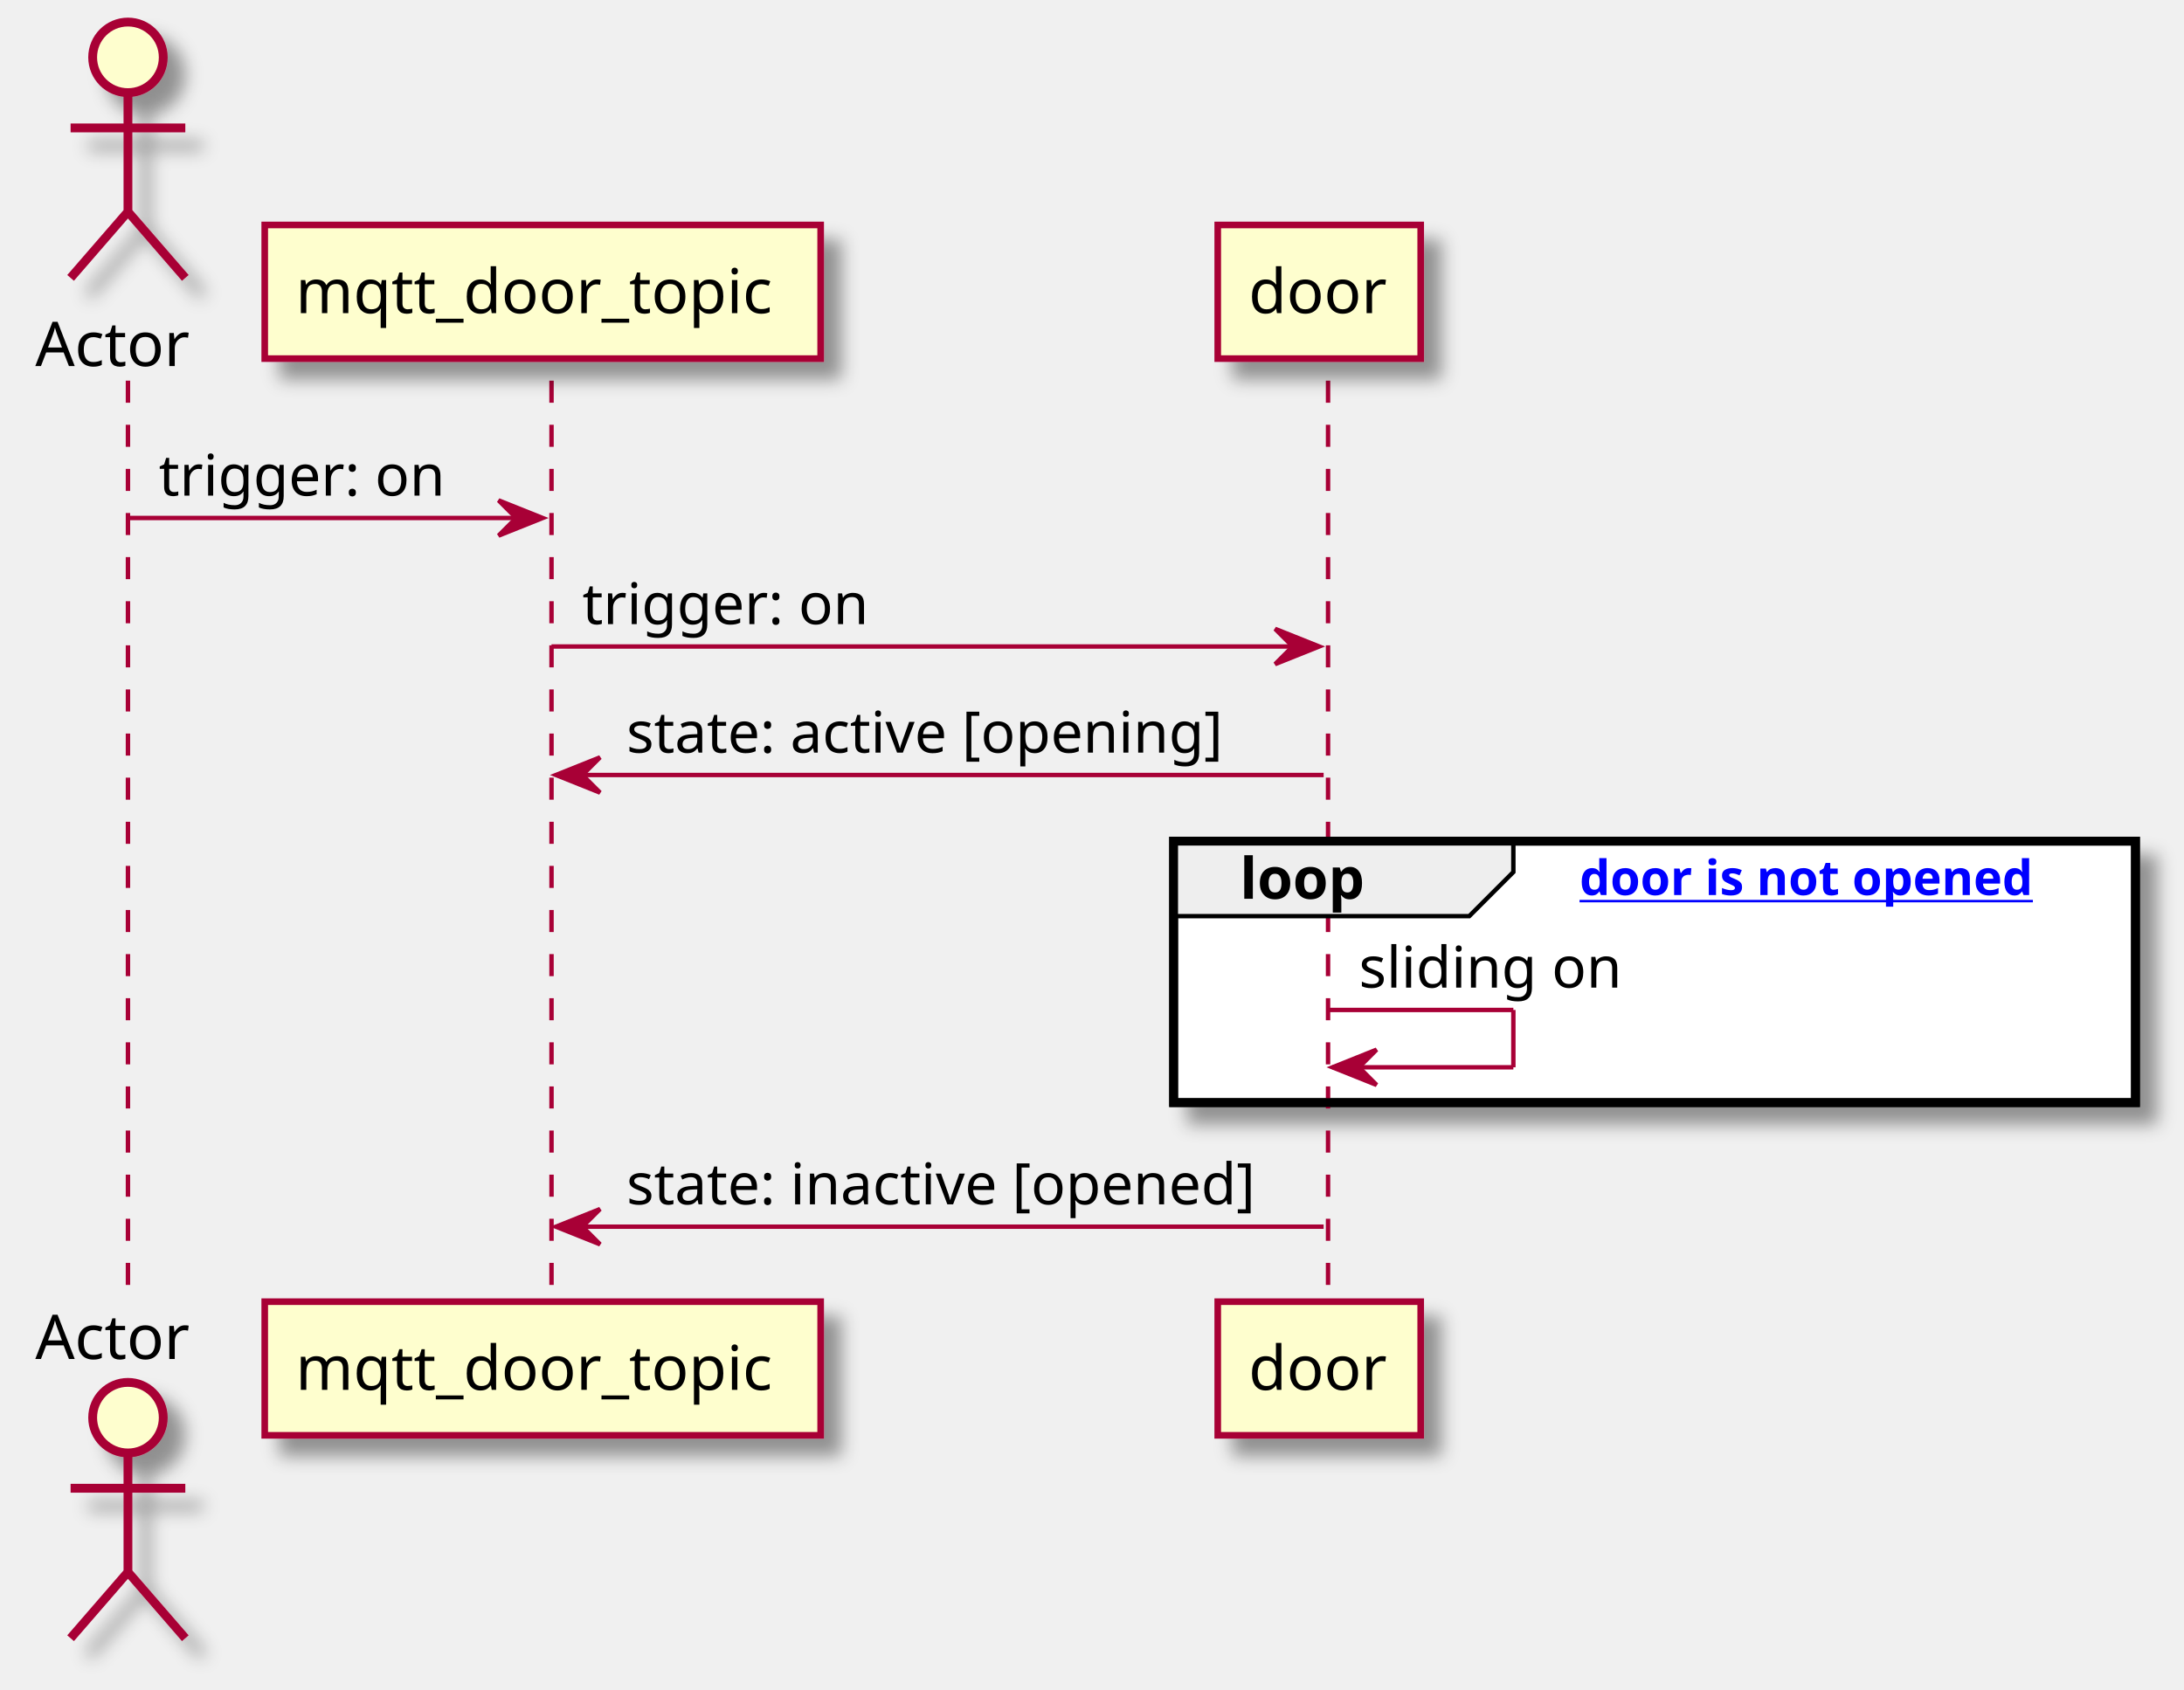
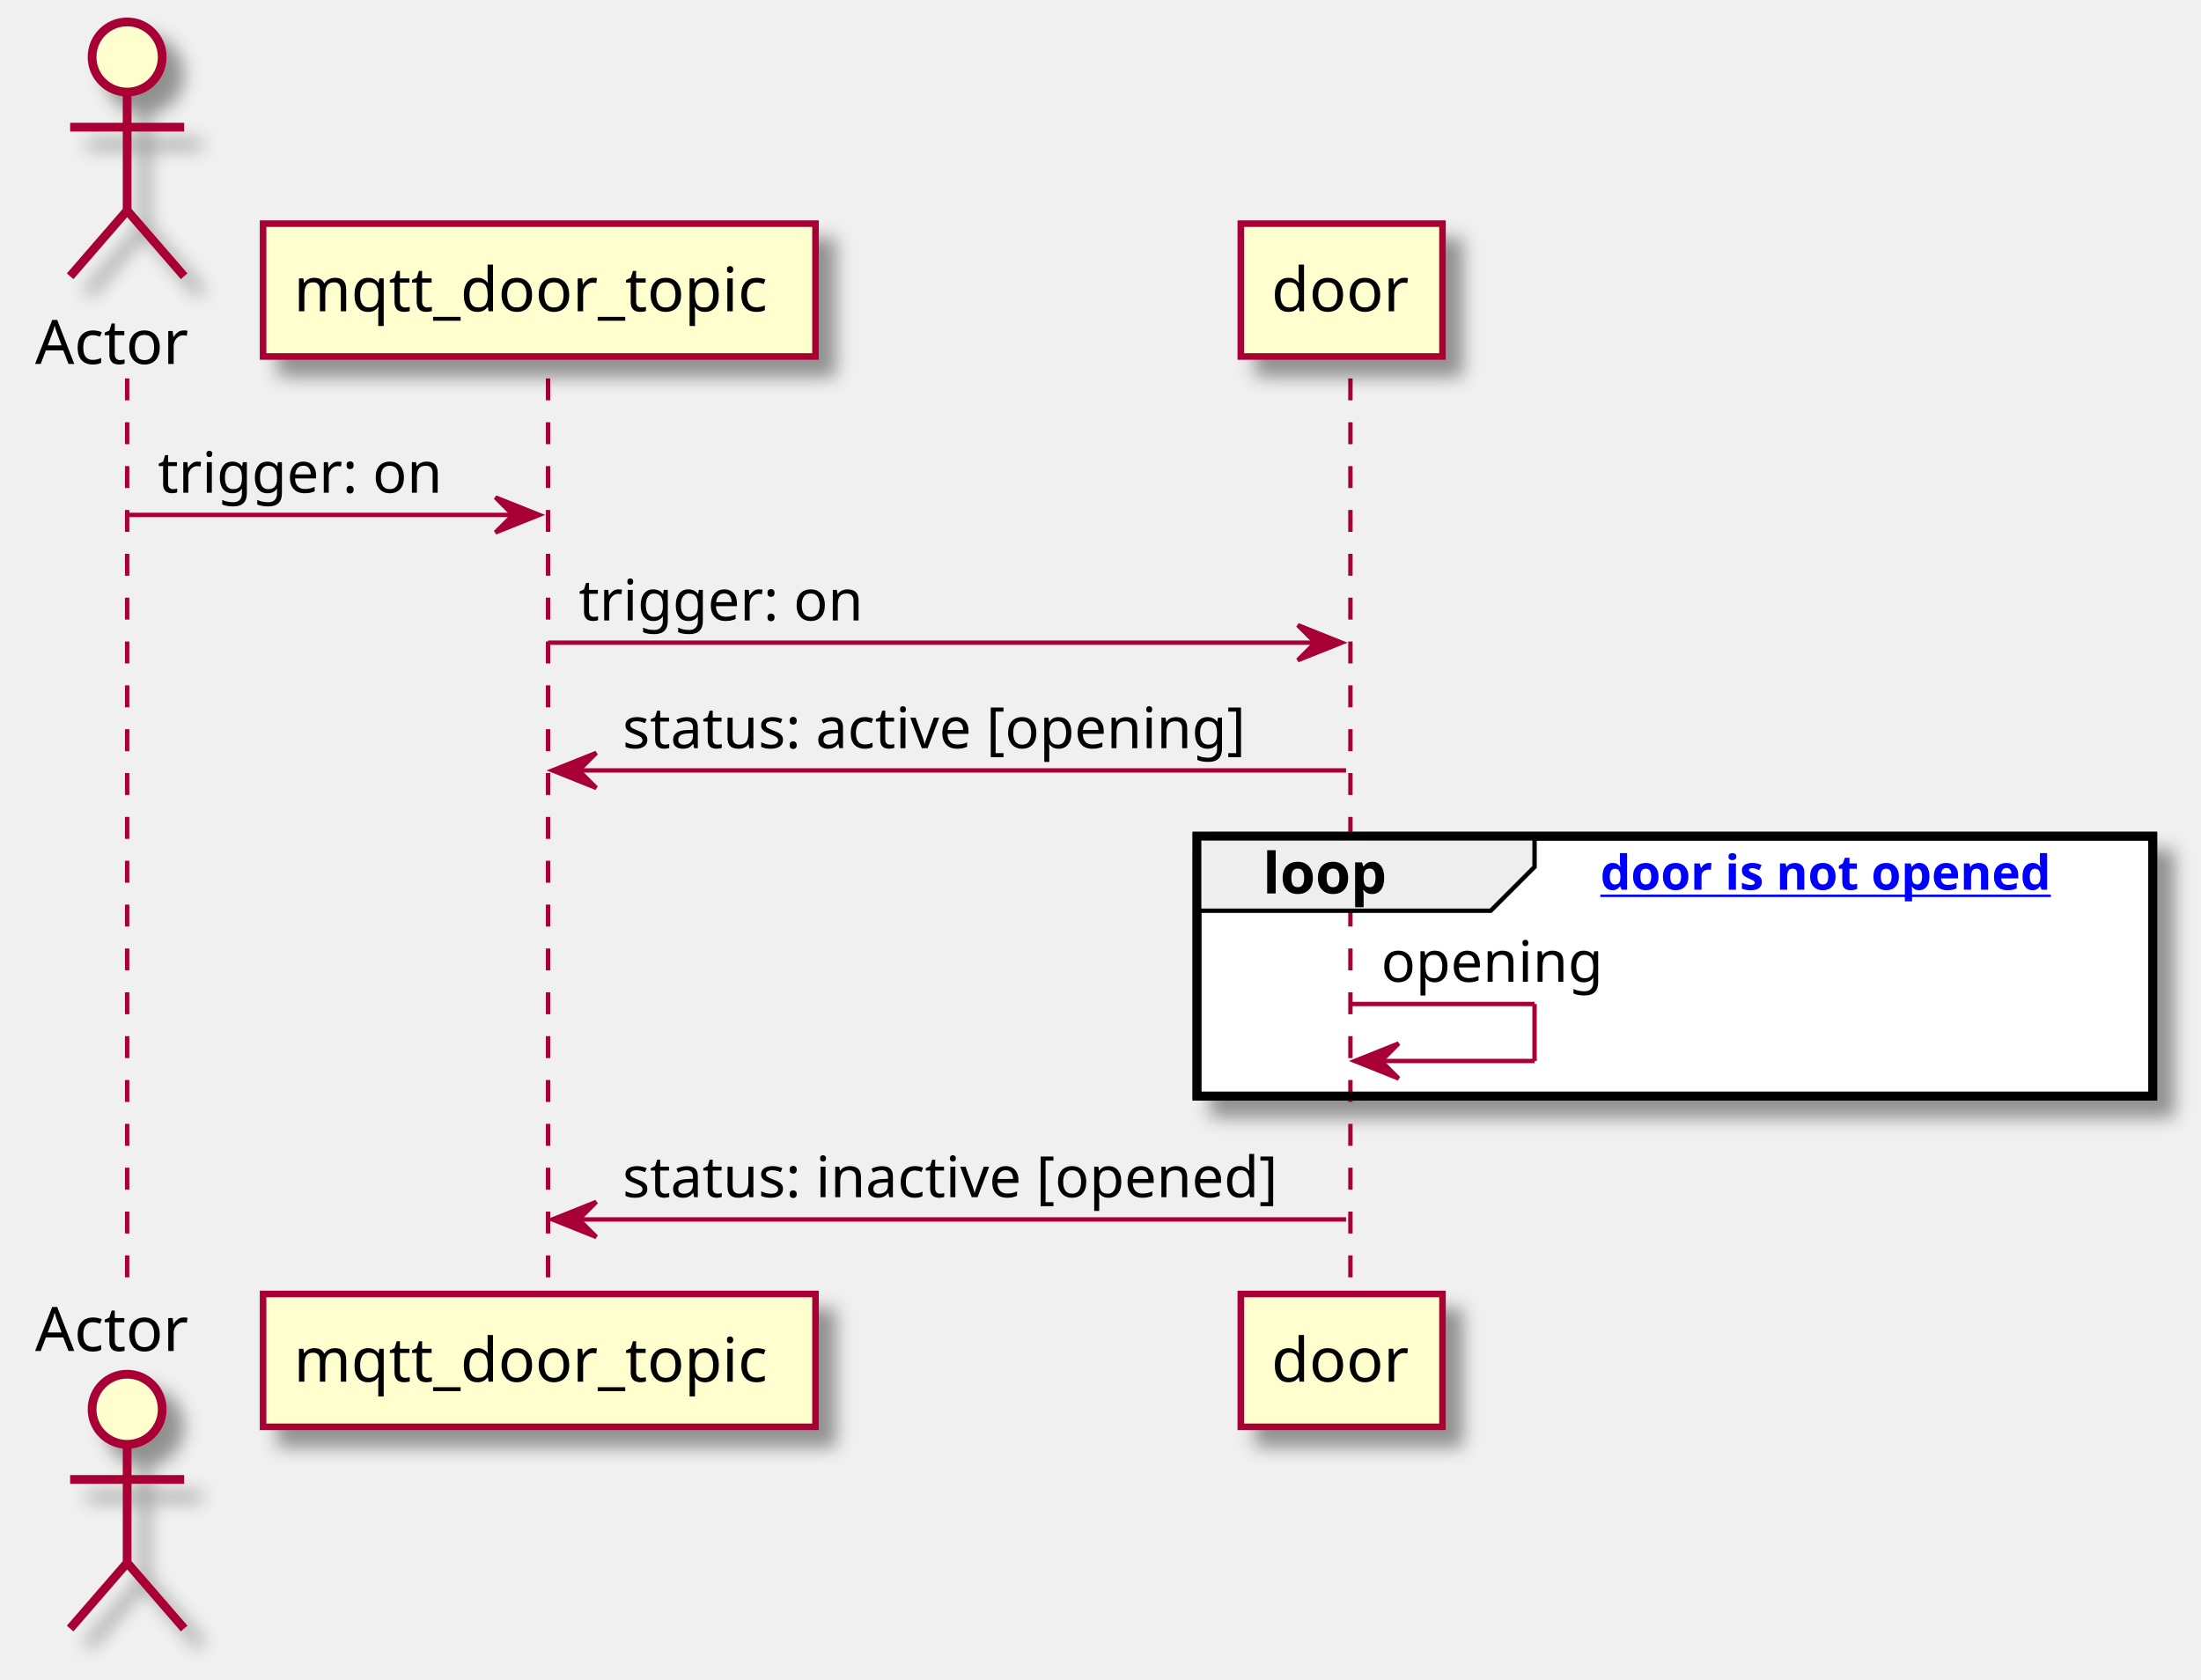
- <svg xmlns="http://www.w3.org/2000/svg" xmlns:xlink="http://www.w3.org/1999/xlink" contentScriptType="application/ecmascript" contentStyleType="text/css" height="383px" preserveAspectRatio="none" style="width:495px;height:383px;" version="1.1" viewBox="0 0 495 383" width="495px" zoomAndPan="magnify">
+ <svg xmlns="http://www.w3.org/2000/svg" xmlns:xlink="http://www.w3.org/1999/xlink" contentScriptType="application/ecmascript" contentStyleType="text/css" height="383px" preserveAspectRatio="none" style="width:502px;height:383px;" version="1.1" viewBox="0 0 502 383" width="502px" zoomAndPan="magnify">
  <defs>
-     <filter height="300%" id="fhlik50dllyzv" width="300%" x="-1" y="-1">
+     <filter height="300%" id="f7x59jqc7r9x8" width="300%" x="-1" y="-1">
      <feGaussianBlur result="blurOut" stdDeviation="2.0" />
      <feColorMatrix in="blurOut" result="blurOut2" type="matrix" values="0 0 0 0 0 0 0 0 0 0 0 0 0 0 0 0 0 0 .4 0" />
      <feOffset dx="4.0" dy="4.0" in="blurOut2" result="blurOut3" />
      <feBlend in="SourceGraphic" in2="blurOut3" mode="normal" />
    </filter>
  </defs>
  <g>
-     <rect fill="#FFFFFF" filter="url(#fhlik50dllyzv)" height="59.266" style="stroke: #000000; stroke-width: 2.0;" width="218" x="266" y="190.695" />
+     <rect fill="#FFFFFF" filter="url(#f7x59jqc7r9x8)" height="59.266" style="stroke: #000000; stroke-width: 2.0;" width="218" x="273" y="190.695" />
    <line style="stroke: #A80036; stroke-width: 1.0; stroke-dasharray: 5.0,5.0;" x1="29" x2="29" y1="86.297" y2="296.094" />
    <line style="stroke: #A80036; stroke-width: 1.0; stroke-dasharray: 5.0,5.0;" x1="125" x2="125" y1="86.297" y2="296.094" />
-     <line style="stroke: #A80036; stroke-width: 1.0; stroke-dasharray: 5.0,5.0;" x1="301" x2="301" y1="86.297" y2="296.094" />
+     <line style="stroke: #A80036; stroke-width: 1.0; stroke-dasharray: 5.0,5.0;" x1="308" x2="308" y1="86.297" y2="296.094" />
    <text fill="#000000" font-family="sans-serif" font-size="14" lengthAdjust="spacingAndGlyphs" textLength="36" x="8" y="82.995">Actor</text>
-     <ellipse cx="29" cy="13" fill="#FEFECE" filter="url(#fhlik50dllyzv)" rx="8" ry="8" style="stroke: #A80036; stroke-width: 2.0;" />
-     <path d="M29,21 L29,48 M16,29 L42,29 M29,48 L16,63 M29,48 L42,63 " fill="none" filter="url(#fhlik50dllyzv)" style="stroke: #A80036; stroke-width: 2.0;" />
+     <ellipse cx="29" cy="13" fill="#FEFECE" filter="url(#f7x59jqc7r9x8)" rx="8" ry="8" style="stroke: #A80036; stroke-width: 2.0;" />
+     <path d="M29,21 L29,48 M16,29 L42,29 M29,48 L16,63 M29,48 L42,63 " fill="none" filter="url(#f7x59jqc7r9x8)" style="stroke: #A80036; stroke-width: 2.0;" />
    <text fill="#000000" font-family="sans-serif" font-size="14" lengthAdjust="spacingAndGlyphs" textLength="36" x="8" y="308.089">Actor</text>
-     <ellipse cx="29" cy="321.391" fill="#FEFECE" filter="url(#fhlik50dllyzv)" rx="8" ry="8" style="stroke: #A80036; stroke-width: 2.0;" />
-     <path d="M29,329.391 L29,356.391 M16,337.391 L42,337.391 M29,356.391 L16,371.391 M29,356.391 L42,371.391 " fill="none" filter="url(#fhlik50dllyzv)" style="stroke: #A80036; stroke-width: 2.0;" />
-     <rect fill="#FEFECE" filter="url(#fhlik50dllyzv)" height="30.297" style="stroke: #A80036; stroke-width: 1.5;" width="126" x="60" y="51" />
+     <ellipse cx="29" cy="321.391" fill="#FEFECE" filter="url(#f7x59jqc7r9x8)" rx="8" ry="8" style="stroke: #A80036; stroke-width: 2.0;" />
+     <path d="M29,329.391 L29,356.391 M16,337.391 L42,337.391 M29,356.391 L16,371.391 M29,356.391 L42,371.391 " fill="none" filter="url(#f7x59jqc7r9x8)" style="stroke: #A80036; stroke-width: 2.0;" />
+     <rect fill="#FEFECE" filter="url(#f7x59jqc7r9x8)" height="30.297" style="stroke: #A80036; stroke-width: 1.5;" width="126" x="60" y="51" />
    <text fill="#000000" font-family="sans-serif" font-size="14" lengthAdjust="spacingAndGlyphs" textLength="112" x="67" y="70.995">mqtt_door_topic</text>
-     <rect fill="#FEFECE" filter="url(#fhlik50dllyzv)" height="30.297" style="stroke: #A80036; stroke-width: 1.5;" width="126" x="60" y="295.094" />
+     <rect fill="#FEFECE" filter="url(#f7x59jqc7r9x8)" height="30.297" style="stroke: #A80036; stroke-width: 1.5;" width="126" x="60" y="295.094" />
    <text fill="#000000" font-family="sans-serif" font-size="14" lengthAdjust="spacingAndGlyphs" textLength="112" x="67" y="315.089">mqtt_door_topic</text>
-     <rect fill="#FEFECE" filter="url(#fhlik50dllyzv)" height="30.297" style="stroke: #A80036; stroke-width: 1.5;" width="46" x="276" y="51" />
-     <text fill="#000000" font-family="sans-serif" font-size="14" lengthAdjust="spacingAndGlyphs" textLength="32" x="283" y="70.995">door</text>
-     <rect fill="#FEFECE" filter="url(#fhlik50dllyzv)" height="30.297" style="stroke: #A80036; stroke-width: 1.5;" width="46" x="276" y="295.094" />
-     <text fill="#000000" font-family="sans-serif" font-size="14" lengthAdjust="spacingAndGlyphs" textLength="32" x="283" y="315.089">door</text>
+     <rect fill="#FEFECE" filter="url(#f7x59jqc7r9x8)" height="30.297" style="stroke: #A80036; stroke-width: 1.5;" width="46" x="283" y="51" />
+     <text fill="#000000" font-family="sans-serif" font-size="14" lengthAdjust="spacingAndGlyphs" textLength="32" x="290" y="70.995">door</text>
+     <rect fill="#FEFECE" filter="url(#f7x59jqc7r9x8)" height="30.297" style="stroke: #A80036; stroke-width: 1.5;" width="46" x="283" y="295.094" />
+     <text fill="#000000" font-family="sans-serif" font-size="14" lengthAdjust="spacingAndGlyphs" textLength="32" x="290" y="315.089">door</text>
    <polygon fill="#A80036" points="113,113.43,123,117.43,113,121.43,117,117.43" style="stroke: #A80036; stroke-width: 1.0;" />
    <line style="stroke: #A80036; stroke-width: 1.0;" x1="29" x2="119" y1="117.43" y2="117.43" />
    <text fill="#000000" font-family="sans-serif" font-size="13" lengthAdjust="spacingAndGlyphs" textLength="66" x="36" y="112.364">trigger: on</text>
-     <polygon fill="#A80036" points="289,142.562,299,146.562,289,150.562,293,146.562" style="stroke: #A80036; stroke-width: 1.0;" />
-     <line style="stroke: #A80036; stroke-width: 1.0;" x1="125" x2="295" y1="146.562" y2="146.562" />
+     <polygon fill="#A80036" points="296,142.562,306,146.562,296,150.562,300,146.562" style="stroke: #A80036; stroke-width: 1.0;" />
+     <line style="stroke: #A80036; stroke-width: 1.0;" x1="125" x2="302" y1="146.562" y2="146.562" />
    <text fill="#000000" font-family="sans-serif" font-size="13" lengthAdjust="spacingAndGlyphs" textLength="66" x="132" y="141.497">trigger: on</text>
    <polygon fill="#A80036" points="136,171.695,126,175.695,136,179.695,132,175.695" style="stroke: #A80036; stroke-width: 1.0;" />
-     <line style="stroke: #A80036; stroke-width: 1.0;" x1="130" x2="300" y1="175.695" y2="175.695" />
-     <text fill="#000000" font-family="sans-serif" font-size="13" lengthAdjust="spacingAndGlyphs" textLength="144" x="142" y="170.629">state: active [opening]</text>
-     <path d="M266,190.695 L343,190.695 L343,197.695 L333,207.695 L266,207.695 L266,190.695 " fill="#EEEEEE" style="stroke: #000000; stroke-width: 1.0;" />
-     <rect fill="none" height="59.266" style="stroke: #000000; stroke-width: 2.0;" width="218" x="266" y="190.695" />
-     <text fill="#000000" font-family="sans-serif" font-size="13" font-weight="bold" lengthAdjust="spacingAndGlyphs" textLength="32" x="281" y="203.762">loop</text>
+     <line style="stroke: #A80036; stroke-width: 1.0;" x1="130" x2="307" y1="175.695" y2="175.695" />
+     <text fill="#000000" font-family="sans-serif" font-size="13" lengthAdjust="spacingAndGlyphs" textLength="151" x="142" y="170.629">status: active [opening]</text>
+     <path d="M273,190.695 L350,190.695 L350,197.695 L340,207.695 L273,207.695 L273,190.695 " fill="#EEEEEE" style="stroke: #000000; stroke-width: 1.0;" />
+     <rect fill="none" height="59.266" style="stroke: #000000; stroke-width: 2.0;" width="218" x="273" y="190.695" />
+     <text fill="#000000" font-family="sans-serif" font-size="13" font-weight="bold" lengthAdjust="spacingAndGlyphs" textLength="32" x="288" y="203.762">loop</text>
    <a href="on" target="_top" xlink:actuate="onRequest" xlink:show="new" xlink:title="on" xlink:type="simple">
-       <text fill="#0000FF" font-family="sans-serif" font-size="11" font-weight="bold" lengthAdjust="spacingAndGlyphs" text-decoration="underline" textLength="121" x="358" y="202.906">door is not opened</text>
+       <text fill="#0000FF" font-family="sans-serif" font-size="11" font-weight="bold" lengthAdjust="spacingAndGlyphs" text-decoration="underline" textLength="121" x="365" y="202.906">door is not opened</text>
    </a>
-     <line style="stroke: #A80036; stroke-width: 1.0;" x1="301" x2="343" y1="228.961" y2="228.961" />
-     <line style="stroke: #A80036; stroke-width: 1.0;" x1="343" x2="343" y1="228.961" y2="241.961" />
-     <line style="stroke: #A80036; stroke-width: 1.0;" x1="302" x2="343" y1="241.961" y2="241.961" />
-     <polygon fill="#A80036" points="312,237.961,302,241.961,312,245.961,308,241.961" style="stroke: #A80036; stroke-width: 1.0;" />
-     <text fill="#000000" font-family="sans-serif" font-size="13" lengthAdjust="spacingAndGlyphs" textLength="60" x="308" y="223.895">sliding on</text>
+     <line style="stroke: #A80036; stroke-width: 1.0;" x1="308" x2="350" y1="228.961" y2="228.961" />
+     <line style="stroke: #A80036; stroke-width: 1.0;" x1="350" x2="350" y1="228.961" y2="241.961" />
+     <line style="stroke: #A80036; stroke-width: 1.0;" x1="309" x2="350" y1="241.961" y2="241.961" />
+     <polygon fill="#A80036" points="319,237.961,309,241.961,319,245.961,315,241.961" style="stroke: #A80036; stroke-width: 1.0;" />
+     <text fill="#000000" font-family="sans-serif" font-size="13" lengthAdjust="spacingAndGlyphs" textLength="51" x="315" y="223.895">opening</text>
    <polygon fill="#A80036" points="136,274.094,126,278.094,136,282.094,132,278.094" style="stroke: #A80036; stroke-width: 1.0;" />
-     <line style="stroke: #A80036; stroke-width: 1.0;" x1="130" x2="300" y1="278.094" y2="278.094" />
-     <text fill="#000000" font-family="sans-serif" font-size="13" lengthAdjust="spacingAndGlyphs" textLength="152" x="142" y="273.028">state: inactive [opened]</text>
+     <line style="stroke: #A80036; stroke-width: 1.0;" x1="130" x2="307" y1="278.094" y2="278.094" />
+     <text fill="#000000" font-family="sans-serif" font-size="13" lengthAdjust="spacingAndGlyphs" textLength="159" x="142" y="273.028">status: inactive [opened]</text>
  </g>
</svg>
